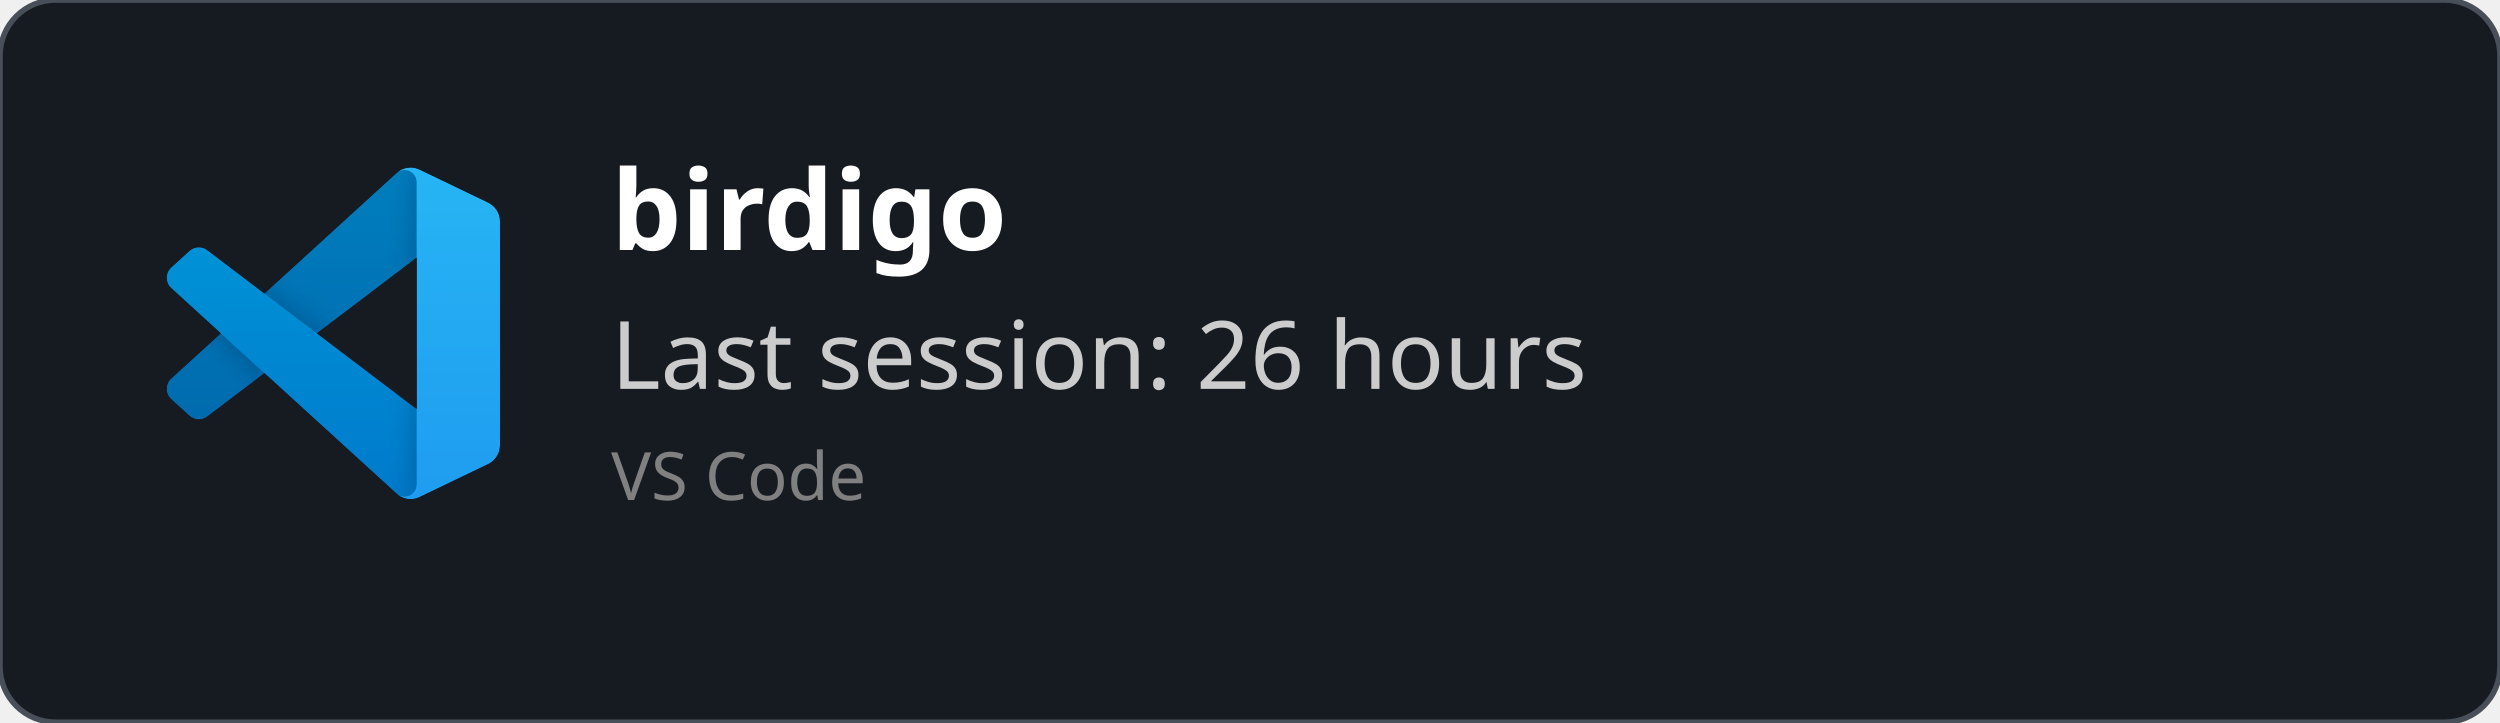
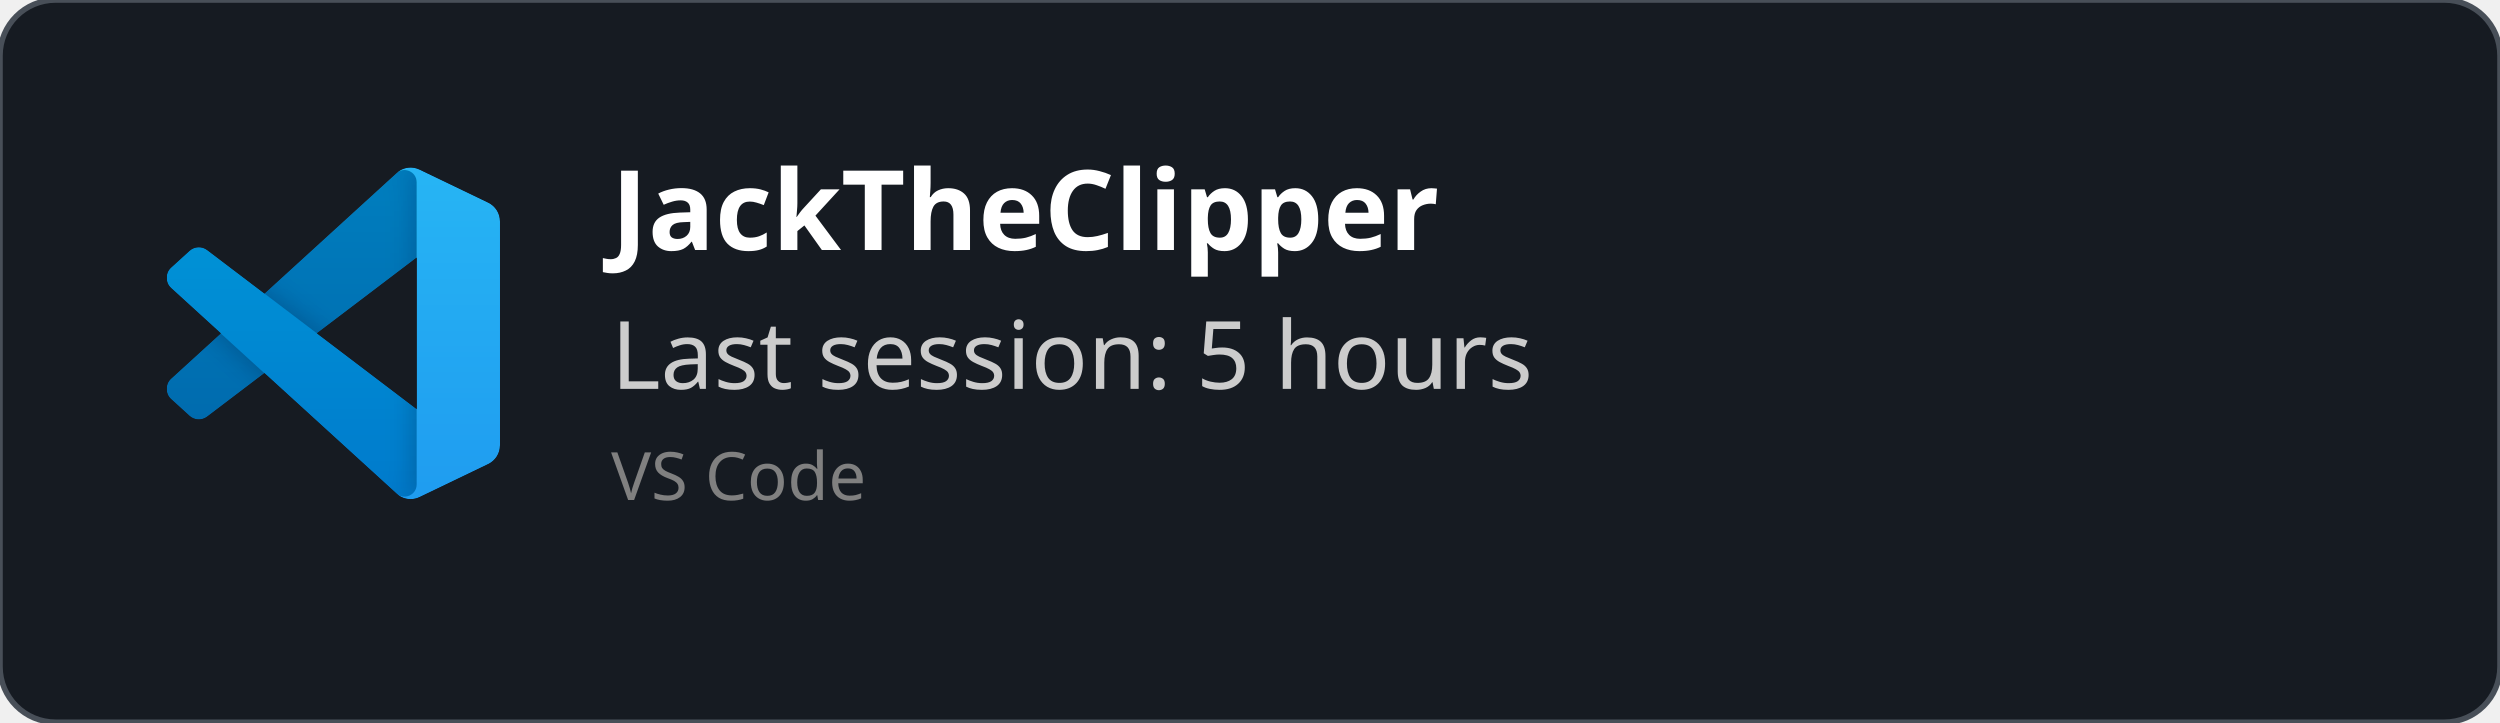
<svg xmlns="http://www.w3.org/2000/svg" width="450" height="130" viewBox="0 0 450 130" fill="none" role="img">
  <style>
    *{
        font-family: 'Segoe UI', Ubuntu, monospace
    }
    </style>
  <defs>
    <clipPath id="horizontalClip" x="20" y="20" width="500" height="200">
      <rect x="90" y="20" width="300" height="50" />
    </clipPath>
  </defs>
  <rect width="450" height="130" fill="rgba(22,27,34)" stroke="#484f58" stroke-width="1" fill-opacity="1" stroke-opacity="1" x="0" y="0" rx="10px" ry="10px">
    </rect>
  <svg width="60" height="60" x="30" y="30" viewBox="0 0 100 100" fill="none" id="vscode">
    <mask id="mask0" mask-type="alpha" maskUnits="userSpaceOnUse" x="0" y="0" width="100" height="100">
      <path fill-rule="evenodd" clip-rule="evenodd" d="M70.912 99.317C72.487 99.931 74.283 99.891 75.873 99.126L96.461 89.22C98.624 88.179 100 85.989 100 83.587V16.413C100 14.011 98.624 11.822 96.461 10.781L75.873 0.874C73.786 -0.13 71.345 0.116 69.513 1.447C69.252 1.637 69.003 1.849 68.769 2.083L29.355 38.041L12.187 25.01C10.589 23.797 8.354 23.896 6.869 25.246L1.363 30.255C-0.453 31.906 -0.455 34.763 1.359 36.417L16.247 50L1.359 63.583C-0.455 65.237 -0.453 68.094 1.363 69.745L6.869 74.754C8.354 76.104 10.589 76.204 12.187 74.99L29.355 61.959L68.769 97.917C69.392 98.541 70.125 99.01 70.912 99.317ZM75.015 27.299L45.109 50L75.015 72.701V27.299Z" fill="white" />
    </mask>
    <g mask="url(#mask0)">
      <path d="M96.461 10.796L75.857 0.876C73.472 -0.273 70.622 0.212 68.75 2.083L1.299 63.583C-0.516 65.237 -0.514 68.094 1.303 69.745L6.813 74.754C8.298 76.104 10.535 76.204 12.134 74.99L93.361 13.37C96.086 11.303 100 13.246 100 16.667V16.427C100 14.027 98.625 11.838 96.461 10.796Z" fill="#0065A9" />
      <g filter="url(#filter0_d)">
        <path d="M96.461 89.204L75.857 99.124C73.472 100.273 70.622 99.788 68.75 97.917L1.299 36.417C-0.516 34.763 -0.514 31.906 1.303 30.255L6.813 25.246C8.298 23.896 10.535 23.796 12.134 25.009L93.361 86.63C96.086 88.697 100 86.754 100 83.333V83.573C100 85.974 98.625 88.162 96.461 89.204Z" fill="#007ACC" />
      </g>
      <g filter="url(#filter1_d)">
        <path d="M75.858 99.126C73.472 100.274 70.622 99.788 68.75 97.917C71.056 100.223 75 98.59 75 95.328V4.672C75 1.41 71.056 -0.223 68.75 2.083C70.622 0.211 73.472 -0.274 75.858 0.874L96.459 10.781C98.623 11.822 100 14.011 100 16.413V83.587C100 85.989 98.623 88.179 96.459 89.22L75.858 99.126Z" fill="#1F9CF0" />
      </g>
      <g style="mix-blend-mode:overlay" opacity="0.25">
        <path fill-rule="evenodd" clip-rule="evenodd" d="M70.851 99.317C72.426 99.931 74.222 99.891 75.812 99.126L96.4 89.22C98.563 88.179 99.939 85.989 99.939 83.587V16.413C99.939 14.011 98.564 11.822 96.4 10.781L75.812 0.874C73.725 -0.13 71.284 0.116 69.453 1.447C69.191 1.637 68.942 1.849 68.708 2.083L29.294 38.041L12.126 25.01C10.528 23.796 8.293 23.896 6.809 25.246L1.302 30.255C-0.513 31.906 -0.515 34.763 1.298 36.417L16.186 50L1.298 63.583C-0.515 65.237 -0.513 68.094 1.302 69.745L6.809 74.754C8.293 76.104 10.528 76.204 12.126 74.99L29.294 61.959L68.708 97.917C69.332 98.54 70.064 99.01 70.851 99.317ZM74.954 27.299L45.048 50L74.954 72.701V27.299Z" fill="url(#paint0_linear)" />
      </g>
    </g>
    <defs>
      <filter id="filter0_d" x="-8.394" y="15.829" width="116.727" height="92.246" filterUnits="userSpaceOnUse" color-interpolation-filters="sRGB">
        <feFlood flood-opacity="0" result="BackgroundImageFix" />
        <feColorMatrix in="SourceAlpha" type="matrix" values="0 0 0 0 0 0 0 0 0 0 0 0 0 0 0 0 0 0 127 0" />
        <feOffset />
        <feGaussianBlur stdDeviation="4.167" />
        <feColorMatrix type="matrix" values="0 0 0 0 0 0 0 0 0 0 0 0 0 0 0 0 0 0 0.25 0" />
        <feBlend mode="overlay" in2="BackgroundImageFix" result="effect1_dropShadow" />
        <feBlend mode="normal" in="SourceGraphic" in2="effect1_dropShadow" result="shape" />
      </filter>
      <filter id="filter1_d" x="60.417" y="-8.076" width="47.917" height="116.151" filterUnits="userSpaceOnUse" color-interpolation-filters="sRGB">
        <feFlood flood-opacity="0" result="BackgroundImageFix" />
        <feColorMatrix in="SourceAlpha" type="matrix" values="0 0 0 0 0 0 0 0 0 0 0 0 0 0 0 0 0 0 127 0" />
        <feOffset />
        <feGaussianBlur stdDeviation="4.167" />
        <feColorMatrix type="matrix" values="0 0 0 0 0 0 0 0 0 0 0 0 0 0 0 0 0 0 0.25 0" />
        <feBlend mode="overlay" in2="BackgroundImageFix" result="effect1_dropShadow" />
        <feBlend mode="normal" in="SourceGraphic" in2="effect1_dropShadow" result="shape" />
      </filter>
      <linearGradient id="paint0_linear" x1="49.939" y1="0.258" x2="49.939" y2="99.742" gradientUnits="userSpaceOnUse">
        <stop stop-color="white" />
        <stop offset="1" stop-color="white" stop-opacity="0" />
      </linearGradient>
    </defs>
  </svg>
  <text x="110" y="45" font-size="20" clip-path="url(#horizontalClip)" font-weight="bold" font-family="Ubuntu" fill="white">
-     birdigo
+     JackTheClipper
    </text>
  <text x="110" y="70" font-size="17px" font-family="Ubuntu" fill="#ccc">
-     Last session: 26 hours
+     Last session: 5 hours
    </text>
  <text x="110" y="90" font-size="12px" font-family="Ubuntu" fill="grey">
    VS Code
    </text>
</svg>
